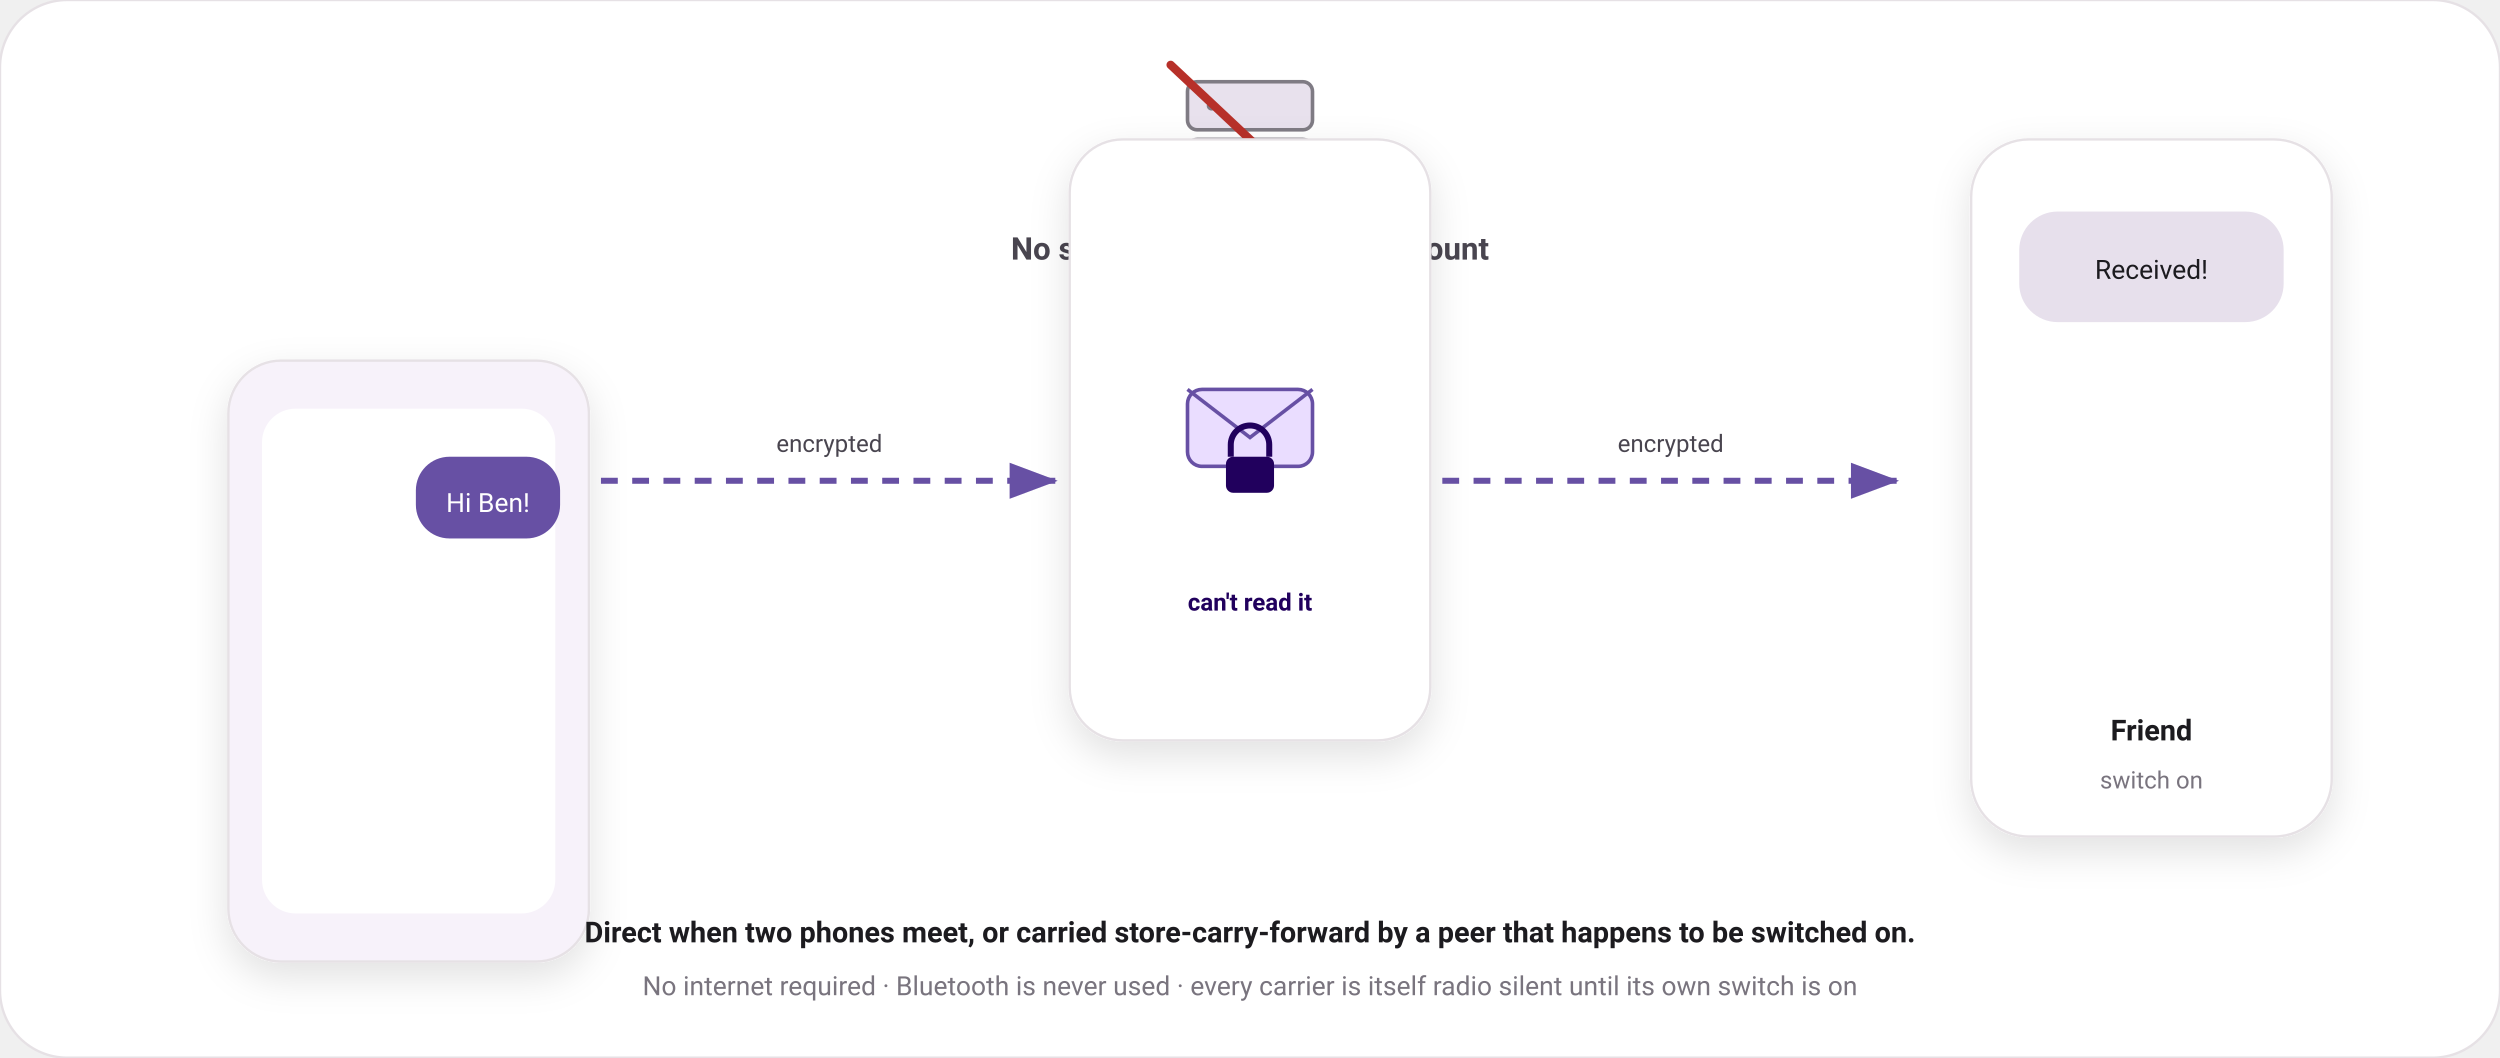
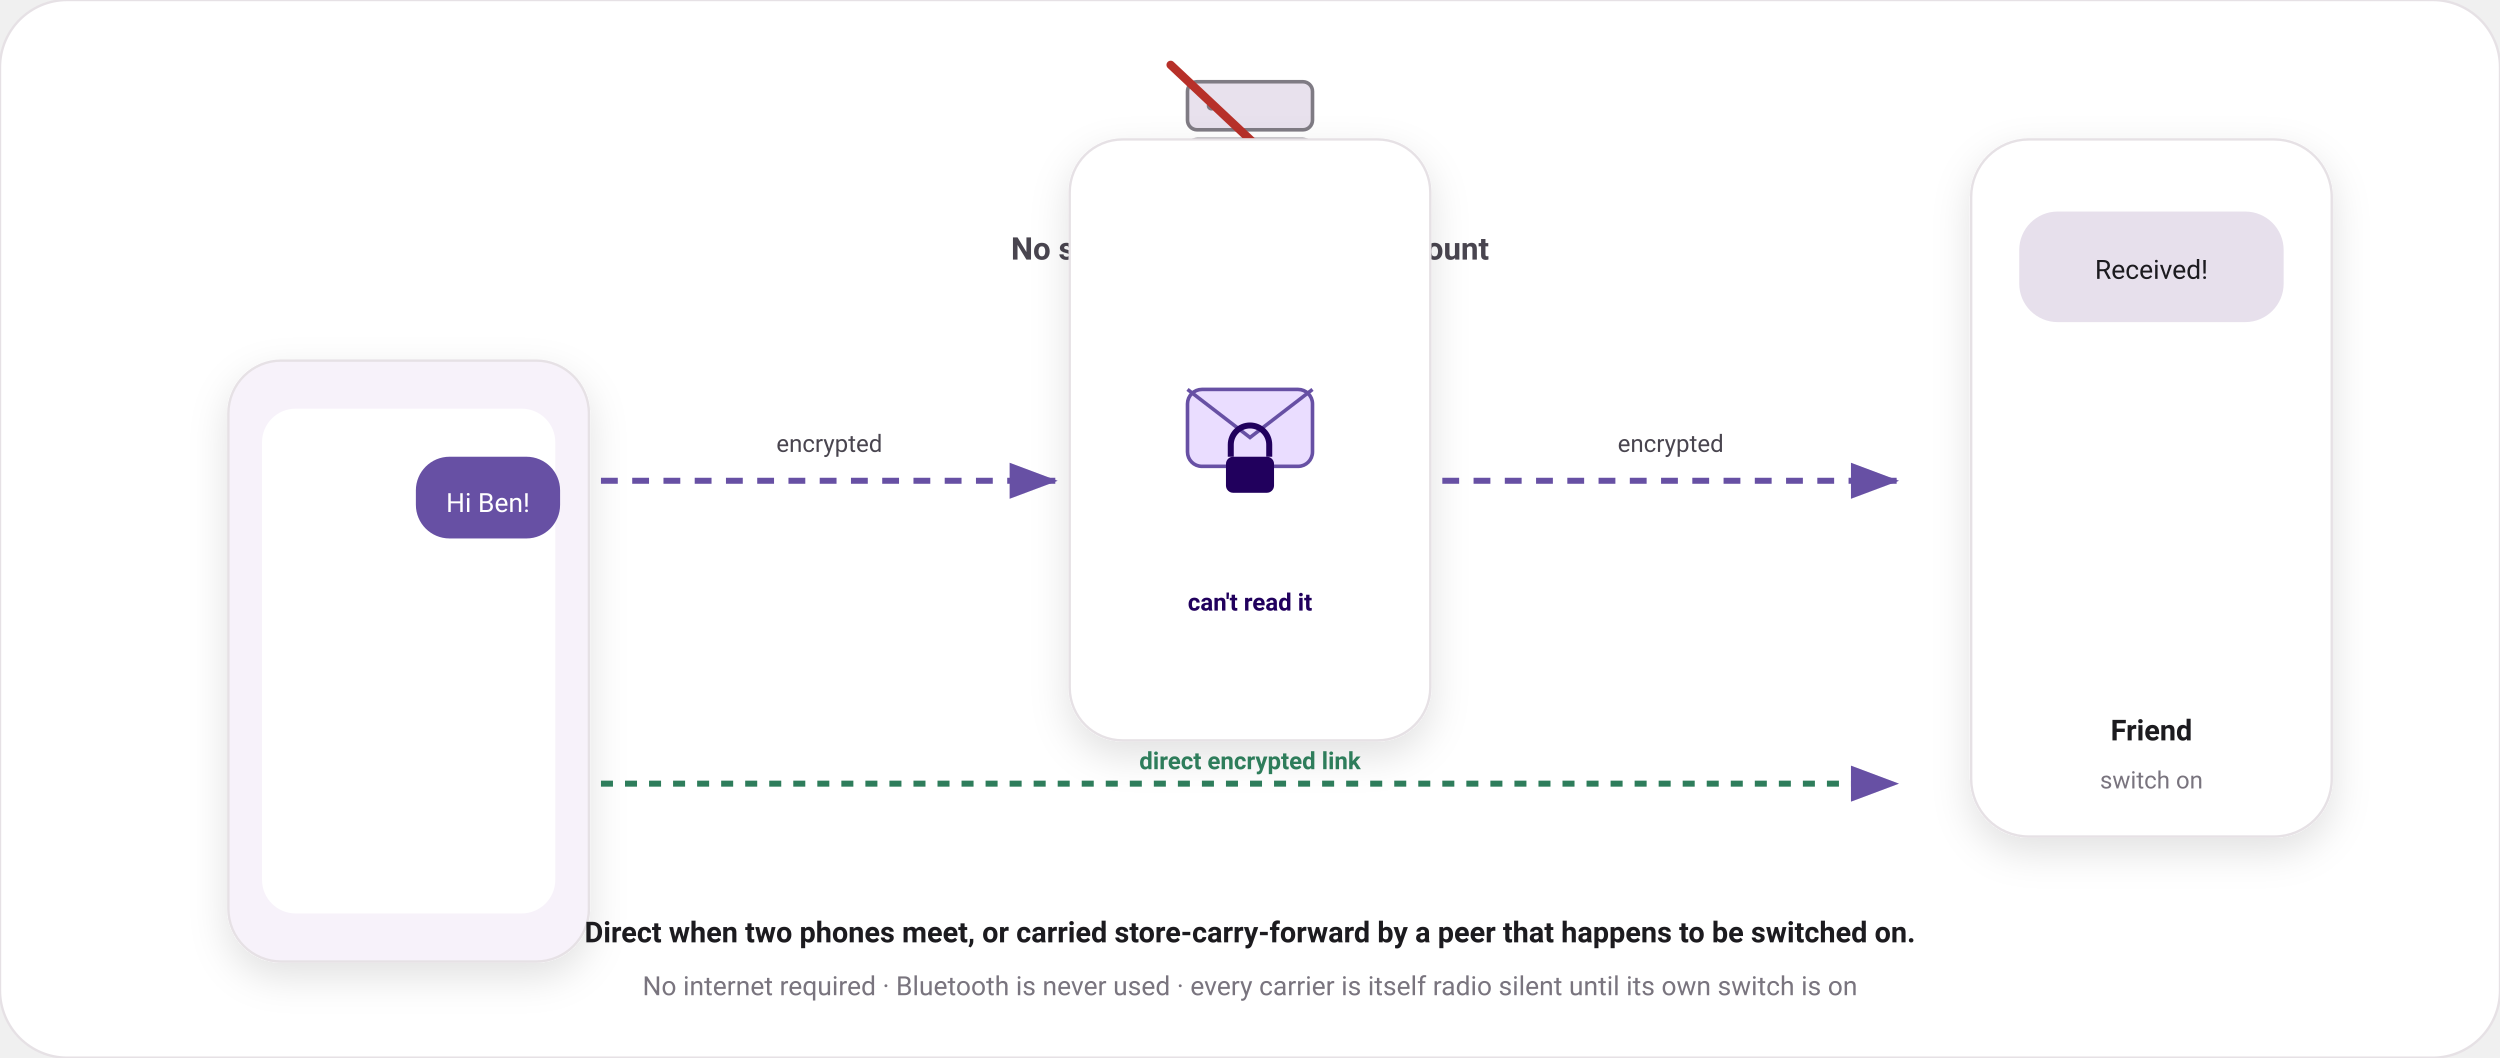
<svg xmlns="http://www.w3.org/2000/svg" width="1040" height="440" viewBox="0 0 1040 440" role="img" aria-label="Diagram: messages travel directly between phones or are carried by a switched-on carrier; there is no server or cloud, and carriers cannot read the contents.">
  <defs>
    <marker id="arrow" markerWidth="10" markerHeight="10" refX="8" refY="3" orient="auto" markerUnits="strokeWidth">
      <path d="M0 0 L8 3 L0 6 Z" fill="#6750A4" />
    </marker>
    <filter id="soft2" x="-20%" y="-20%" width="140%" height="150%">
      <feDropShadow dx="0" dy="6" stdDeviation="8" flood-color="#1C1B1F" flood-opacity="0.12" />
    </filter>
  </defs>
  <rect x="0" y="0" width="1040" height="440" rx="28" fill="#FFFFFF" stroke="#E6E1E5" />
  <g font-family="system-ui, 'Segoe UI', Roboto, sans-serif">
    <g transform="translate(520,58)" opacity="0.95">
      <rect x="-26" y="-24" width="52" height="20" rx="4" fill="#E7E0EC" stroke="#79747E" stroke-width="1.5" />
      <rect x="-26" y="0" width="52" height="20" rx="4" fill="#E7E0EC" stroke="#79747E" stroke-width="1.5" />
      <circle cx="-16" cy="-14" r="2" fill="#79747E" />
      <circle cx="-16" cy="10" r="2" fill="#79747E" />
      <line x1="-33" y1="-31" x2="33" y2="31" stroke="#B3261E" stroke-width="3.5" stroke-linecap="round" />
    </g>
    <text x="520" y="108" font-size="13" font-weight="700" fill="#49454F" text-anchor="middle">No servers · no cloud · no account</text>
    <g transform="translate(95,150)">
      <rect width="150" height="250" rx="22" fill="#F7F2FA" stroke="#E6E1E5" filter="url(#soft2)" />
      <rect x="14" y="20" width="122" height="210" rx="14" fill="#FFFFFF" />
      <rect x="78" y="40" width="60" height="34" rx="14" fill="#6750A4" />
      <text x="108" y="63" font-size="11" fill="#FFFFFF" text-anchor="middle">Hi Ben!</text>
      <text x="75" y="330" font-size="14" font-weight="700" fill="#1C1B1F" text-anchor="middle">You</text>
      <text x="75" y="350" font-size="11" fill="#79747E" text-anchor="middle">sender · switch on</text>
    </g>
    <g transform="translate(445,58)">
      <rect width="150" height="250" rx="22" fill="#FFFFFF" stroke="#E6E1E5" filter="url(#soft2)" />
      <g transform="translate(75,120)">
        <rect x="-26" y="-16" width="52" height="32" rx="6" fill="#EADDFF" stroke="#6750A4" stroke-width="1.5" />
        <path d="M-26 -16 L0 4 L26 -16" fill="none" stroke="#6750A4" stroke-width="1.5" />
        <path d="M-8 12 v-5 a8 8 0 0 1 16 0 v5" fill="none" stroke="#21005D" stroke-width="2.5" />
        <rect x="-10" y="12" width="20" height="15" rx="3" fill="#21005D" />
      </g>
      <text x="75" y="196" font-size="10" font-weight="600" fill="#21005D" text-anchor="middle">can't read it</text>
    </g>
    <g transform="translate(820,58)" opacity="1">
      <rect width="150" height="290" rx="24" fill="#FFFFFF" stroke="#E6E1E5" filter="url(#soft2)" />
      <rect x="20" y="30" width="110" height="46" rx="16" fill="#E7E0EC" />
      <text x="75" y="58" font-size="11" fill="#1C1B1F" text-anchor="middle">Received!</text>
      <text x="75" y="250" font-size="12" font-weight="700" fill="#1C1B1F" text-anchor="middle">Friend</text>
      <text x="75" y="270" font-size="10" fill="#79747E" text-anchor="middle">switch on</text>
    </g>
    <line x1="250" y1="200" x2="440" y2="200" stroke="#6750A4" stroke-width="2.5" stroke-dasharray="7 6" marker-end="url(#arrow)" />
    <line x1="600" y1="200" x2="790" y2="200" stroke="#6750A4" stroke-width="2.5" stroke-dasharray="7 6" marker-end="url(#arrow)" />
    <text x="345" y="188" font-size="10" fill="#49454F" text-anchor="middle">encrypted</text>
    <text x="695" y="188" font-size="10" fill="#49454F" text-anchor="middle">encrypted</text>
+     <line x1="250" y1="326" x2="790" y2="326" stroke="#2E7D5B" stroke-width="2.5" stroke-dasharray="5 5" marker-end="url(#arrow)" />
+     <text x="520" y="320" font-size="10" font-weight="600" fill="#2E7D5B" text-anchor="middle">direct encrypted link</text>
    <text x="520" y="392" font-size="12" font-weight="600" fill="#1C1B1F" text-anchor="middle">Direct when two phones meet, or carried store-carry-forward by a peer that happens to be switched on.</text>
    <text x="520" y="414" font-size="11" fill="#79747E" text-anchor="middle">No internet required · Bluetooth is never used · every carrier is itself radio silent until its own switch is on</text>
  </g>
</svg>
